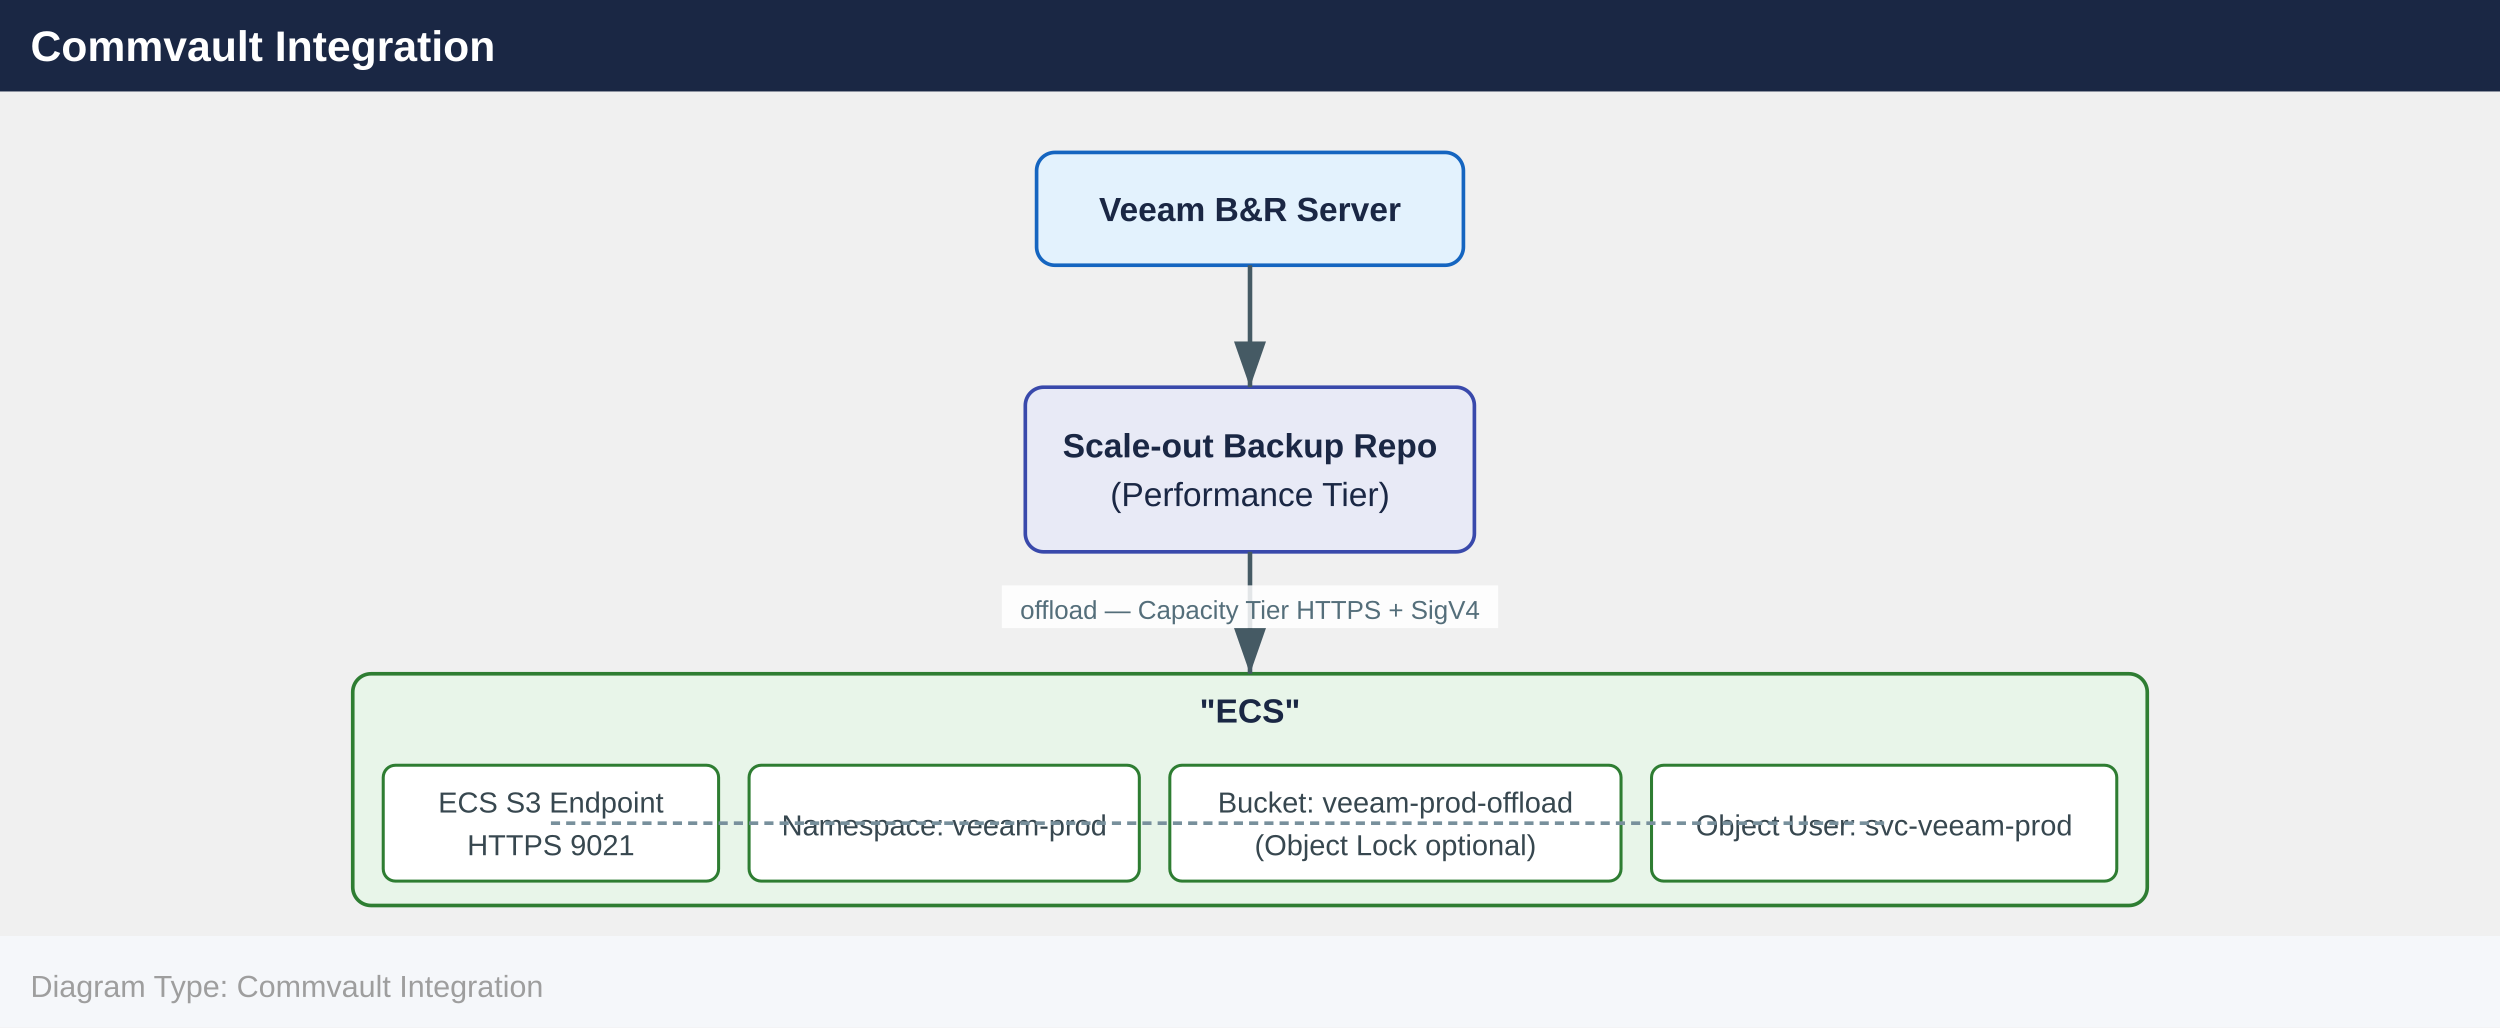
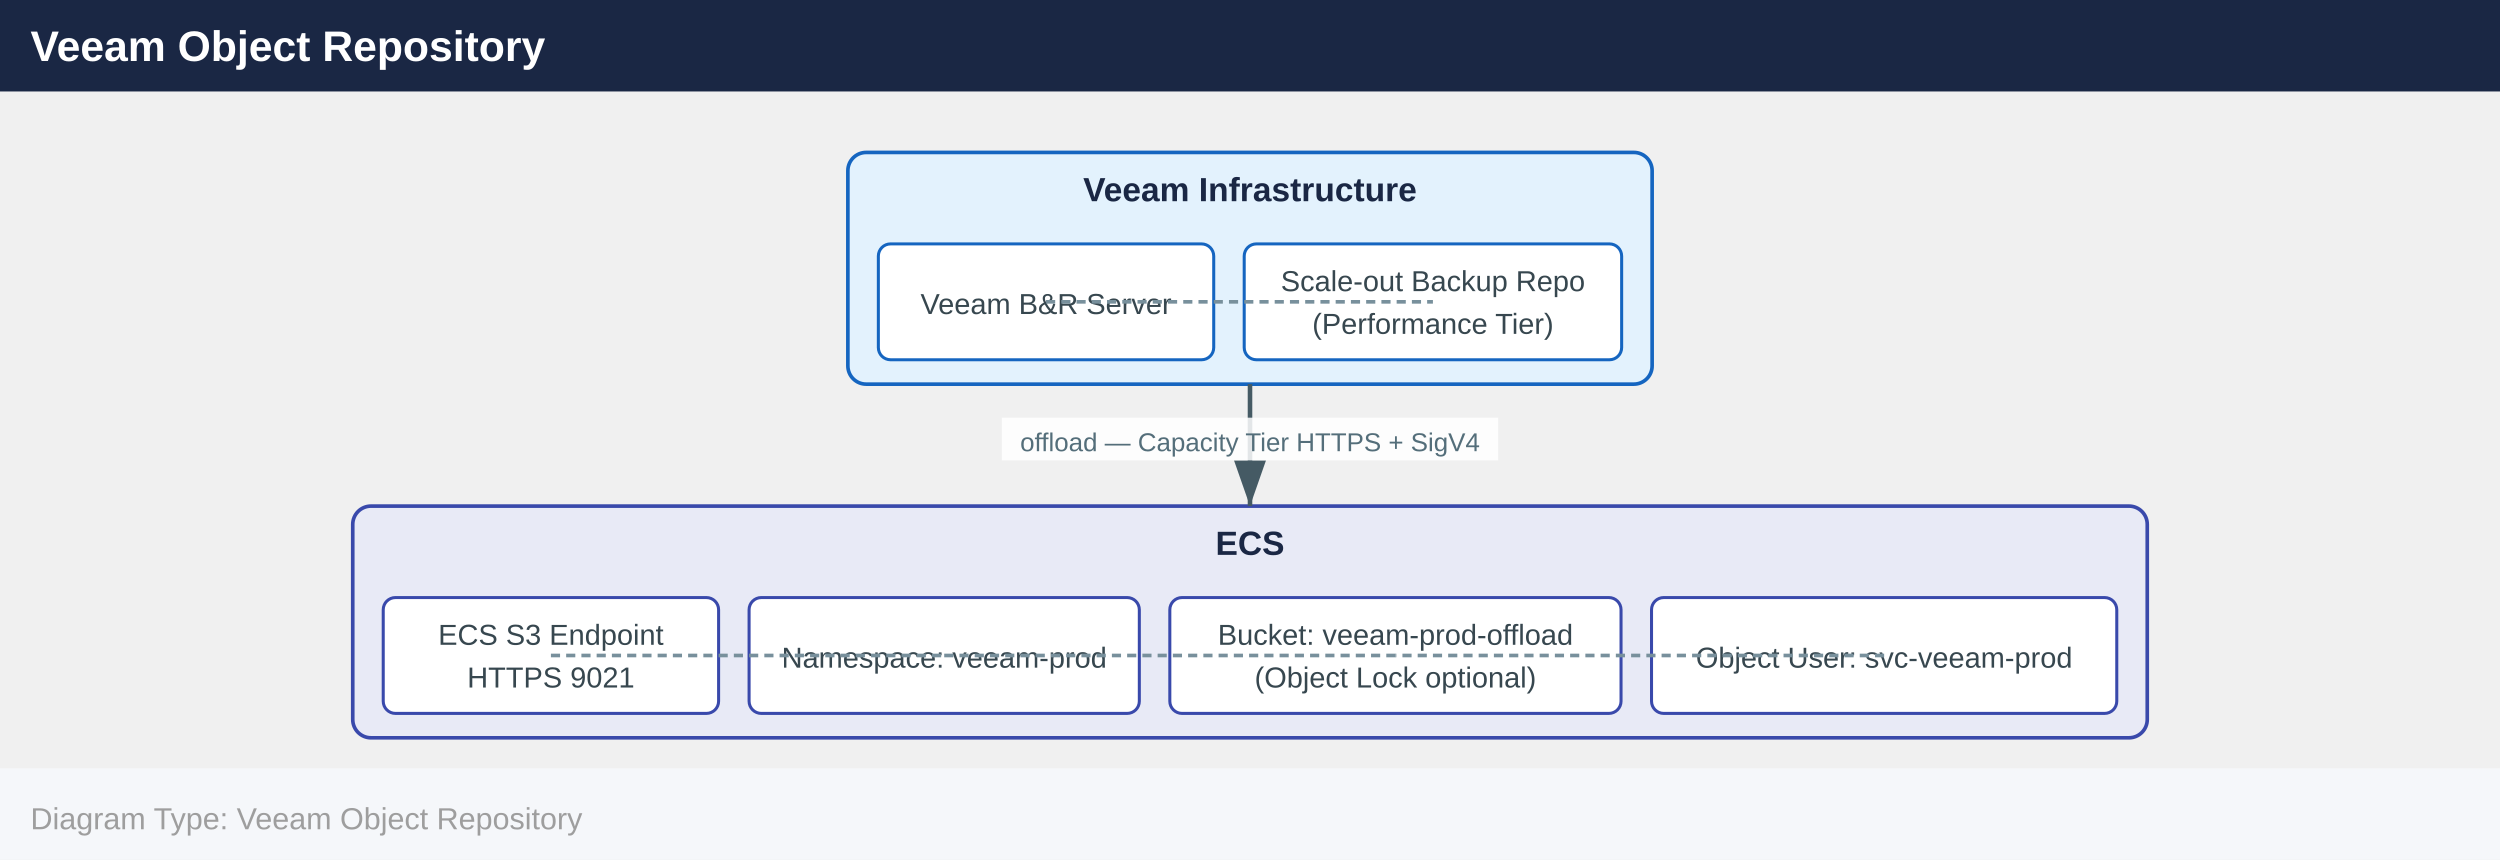
- <svg xmlns="http://www.w3.org/2000/svg" width="820" height="337" viewBox="0 0 820 337">
+ <svg xmlns="http://www.w3.org/2000/svg" width="820" height="282" viewBox="0 0 820 282">
  <defs>
    <marker id="arrowhead" markerWidth="10" markerHeight="7" refX="10" refY="3.5" orient="auto">
      <polygon points="0 0, 10 3.5, 0 7" fill="#455a64" />
    </marker>
  </defs>
  <rect x="0" y="0" width="820" height="30" fill="#1a2744" />
-   <text x="10" y="20" font-family="Arial,Helvetica,sans-serif" font-size="14" font-weight="bold" fill="#ffffff">Commvault Integration</text>
-   <rect x="340.0" y="50.0" width="140.0" height="37.0" rx="6" fill="#e3f2fd" stroke="#1565c0" stroke-width="1.2" />
-   <text x="410.0" y="72.5" text-anchor="middle" font-family="Arial,Helvetica,sans-serif" font-size="11" font-weight="700" fill="#1a2744">Veeam B&amp;R Server</text>
-   <rect x="336.3" y="127.0" width="147.3" height="54.0" rx="6" fill="#e8eaf6" stroke="#3949ab" stroke-width="1.2" />
-   <text x="410.0" y="150.0" text-anchor="middle" font-family="Arial,Helvetica,sans-serif" font-size="11" font-weight="700" fill="#1a2744">Scale-out Backup Repo</text>
-   <text x="410.0" y="166.0" text-anchor="middle" font-family="Arial,Helvetica,sans-serif" font-size="11" font-weight="400" fill="#1a2744">(Performance Tier)</text>
-   <rect x="115.7" y="221.0" width="588.6" height="76.0" rx="6" fill="#e8f5e9" stroke="#2e7d32" stroke-width="1.2" />
-   <text x="410.0" y="237.0" text-anchor="middle" font-family="Arial,Helvetica,sans-serif" font-size="11" font-weight="700" fill="#1a2744">"ECS"</text>
-   <rect x="125.7" y="251.0" width="110.0" height="38.0" rx="4" fill="#ffffff" stroke="#2e7d32" stroke-width="1" />
-   <text x="180.7" y="266.5" text-anchor="middle" font-family="Arial,Helvetica,sans-serif" font-size="9.5" fill="#37474f">ECS S3 Endpoint</text>
-   <text x="180.7" y="280.5" text-anchor="middle" font-family="Arial,Helvetica,sans-serif" font-size="9.5" fill="#37474f">HTTPS 9021</text>
-   <rect x="245.7" y="251.0" width="128.0" height="38.0" rx="4" fill="#ffffff" stroke="#2e7d32" stroke-width="1" />
-   <text x="309.7" y="274.0" text-anchor="middle" font-family="Arial,Helvetica,sans-serif" font-size="9.5" fill="#37474f">Namespace: veeam-prod</text>
-   <rect x="383.7" y="251.0" width="148.0" height="38.0" rx="4" fill="#ffffff" stroke="#2e7d32" stroke-width="1" />
-   <text x="457.7" y="266.5" text-anchor="middle" font-family="Arial,Helvetica,sans-serif" font-size="9.5" fill="#37474f">Bucket: veeam-prod-offload</text>
-   <text x="457.7" y="280.5" text-anchor="middle" font-family="Arial,Helvetica,sans-serif" font-size="9.5" fill="#37474f">(Object Lock optional)</text>
-   <rect x="541.7" y="251.0" width="152.6" height="38.0" rx="4" fill="#ffffff" stroke="#2e7d32" stroke-width="1" />
-   <text x="618.0" y="274.0" text-anchor="middle" font-family="Arial,Helvetica,sans-serif" font-size="9.5" fill="#37474f">Object User: svc-veeam-prod</text>
-   <line x1="410.0" y1="87.0" x2="410.0" y2="127.0" stroke="#455a64" stroke-width="1.5" marker-end="url(#arrowhead)" />
-   <line x1="410.0" y1="181.0" x2="410.0" y2="221.0" stroke="#455a64" stroke-width="1.5" marker-end="url(#arrowhead)" />
-   <rect x="328.6" y="192.0" width="162.8" height="14" fill="#ffffff" opacity="0.85" />
-   <text x="410.0" y="203.0" text-anchor="middle" font-family="Arial,Helvetica,sans-serif" font-size="8.5" fill="#546e7a">offload — Capacity Tier HTTPS + SigV4</text>
-   <line x1="180.7" y1="270.0" x2="309.7" y2="270.0" stroke="#78909c" stroke-width="1.2" stroke-dasharray="3,2" />
-   <line x1="309.7" y1="270.0" x2="457.7" y2="270.0" stroke="#78909c" stroke-width="1.2" stroke-dasharray="3,2" />
-   <line x1="618.0" y1="270.0" x2="457.7" y2="270.0" stroke="#78909c" stroke-width="1.2" stroke-dasharray="3,2" />
-   <rect x="0" y="307.0" width="820" height="30" fill="#f5f7fa" />
-   <text x="10" y="327.0" font-family="Arial,Helvetica,sans-serif" font-size="10" fill="#9e9e9e">Diagram Type: Commvault Integration</text>
+   <text x="10" y="20" font-family="Arial,Helvetica,sans-serif" font-size="14" font-weight="bold" fill="#ffffff">Veeam Object Repository</text>
+   <rect x="278.1" y="50.0" width="263.8" height="76.0" rx="6" fill="#e3f2fd" stroke="#1565c0" stroke-width="1.2" />
+   <text x="410.0" y="66.0" text-anchor="middle" font-family="Arial,Helvetica,sans-serif" font-size="11" font-weight="700" fill="#1a2744">Veeam Infrastructure</text>
+   <rect x="288.1" y="80.0" width="110.0" height="38.0" rx="4" fill="#ffffff" stroke="#1565c0" stroke-width="1" />
+   <text x="343.1" y="103.0" text-anchor="middle" font-family="Arial,Helvetica,sans-serif" font-size="9.5" fill="#37474f">Veeam B&amp;R Server</text>
+   <rect x="408.1" y="80.0" width="123.8" height="38.0" rx="4" fill="#ffffff" stroke="#1565c0" stroke-width="1" />
+   <text x="470.0" y="95.5" text-anchor="middle" font-family="Arial,Helvetica,sans-serif" font-size="9.5" fill="#37474f">Scale-out Backup Repo</text>
+   <text x="470.0" y="109.5" text-anchor="middle" font-family="Arial,Helvetica,sans-serif" font-size="9.5" fill="#37474f">(Performance Tier)</text>
+   <rect x="115.7" y="166.0" width="588.6" height="76.0" rx="6" fill="#e8eaf6" stroke="#3949ab" stroke-width="1.2" />
+   <text x="410.0" y="182.0" text-anchor="middle" font-family="Arial,Helvetica,sans-serif" font-size="11" font-weight="700" fill="#1a2744">ECS</text>
+   <rect x="125.7" y="196.0" width="110.0" height="38.0" rx="4" fill="#ffffff" stroke="#3949ab" stroke-width="1" />
+   <text x="180.7" y="211.5" text-anchor="middle" font-family="Arial,Helvetica,sans-serif" font-size="9.5" fill="#37474f">ECS S3 Endpoint</text>
+   <text x="180.7" y="225.5" text-anchor="middle" font-family="Arial,Helvetica,sans-serif" font-size="9.5" fill="#37474f">HTTPS 9021</text>
+   <rect x="245.7" y="196.0" width="128.0" height="38.0" rx="4" fill="#ffffff" stroke="#3949ab" stroke-width="1" />
+   <text x="309.7" y="219.0" text-anchor="middle" font-family="Arial,Helvetica,sans-serif" font-size="9.5" fill="#37474f">Namespace: veeam-prod</text>
+   <rect x="383.7" y="196.0" width="148.0" height="38.0" rx="4" fill="#ffffff" stroke="#3949ab" stroke-width="1" />
+   <text x="457.7" y="211.5" text-anchor="middle" font-family="Arial,Helvetica,sans-serif" font-size="9.5" fill="#37474f">Bucket: veeam-prod-offload</text>
+   <text x="457.7" y="225.5" text-anchor="middle" font-family="Arial,Helvetica,sans-serif" font-size="9.5" fill="#37474f">(Object Lock optional)</text>
+   <rect x="541.7" y="196.0" width="152.6" height="38.0" rx="4" fill="#ffffff" stroke="#3949ab" stroke-width="1" />
+   <text x="618.0" y="219.0" text-anchor="middle" font-family="Arial,Helvetica,sans-serif" font-size="9.5" fill="#37474f">Object User: svc-veeam-prod</text>
+   <line x1="410.0" y1="126.0" x2="410.0" y2="166.0" stroke="#455a64" stroke-width="1.5" marker-end="url(#arrowhead)" />
+   <rect x="328.6" y="137.0" width="162.8" height="14" fill="#ffffff" opacity="0.85" />
+   <text x="410.0" y="148.0" text-anchor="middle" font-family="Arial,Helvetica,sans-serif" font-size="8.5" fill="#546e7a">offload — Capacity Tier HTTPS + SigV4</text>
+   <line x1="343.1" y1="99.0" x2="470.0" y2="99.0" stroke="#78909c" stroke-width="1.2" stroke-dasharray="3,2" />
+   <line x1="180.7" y1="215.0" x2="309.7" y2="215.0" stroke="#78909c" stroke-width="1.2" stroke-dasharray="3,2" />
+   <line x1="309.7" y1="215.0" x2="457.7" y2="215.0" stroke="#78909c" stroke-width="1.2" stroke-dasharray="3,2" />
+   <line x1="618.0" y1="215.0" x2="457.7" y2="215.0" stroke="#78909c" stroke-width="1.2" stroke-dasharray="3,2" />
+   <rect x="0" y="252.0" width="820" height="30" fill="#f5f7fa" />
+   <text x="10" y="272.0" font-family="Arial,Helvetica,sans-serif" font-size="10" fill="#9e9e9e">Diagram Type: Veeam Object Repository</text>
</svg>
